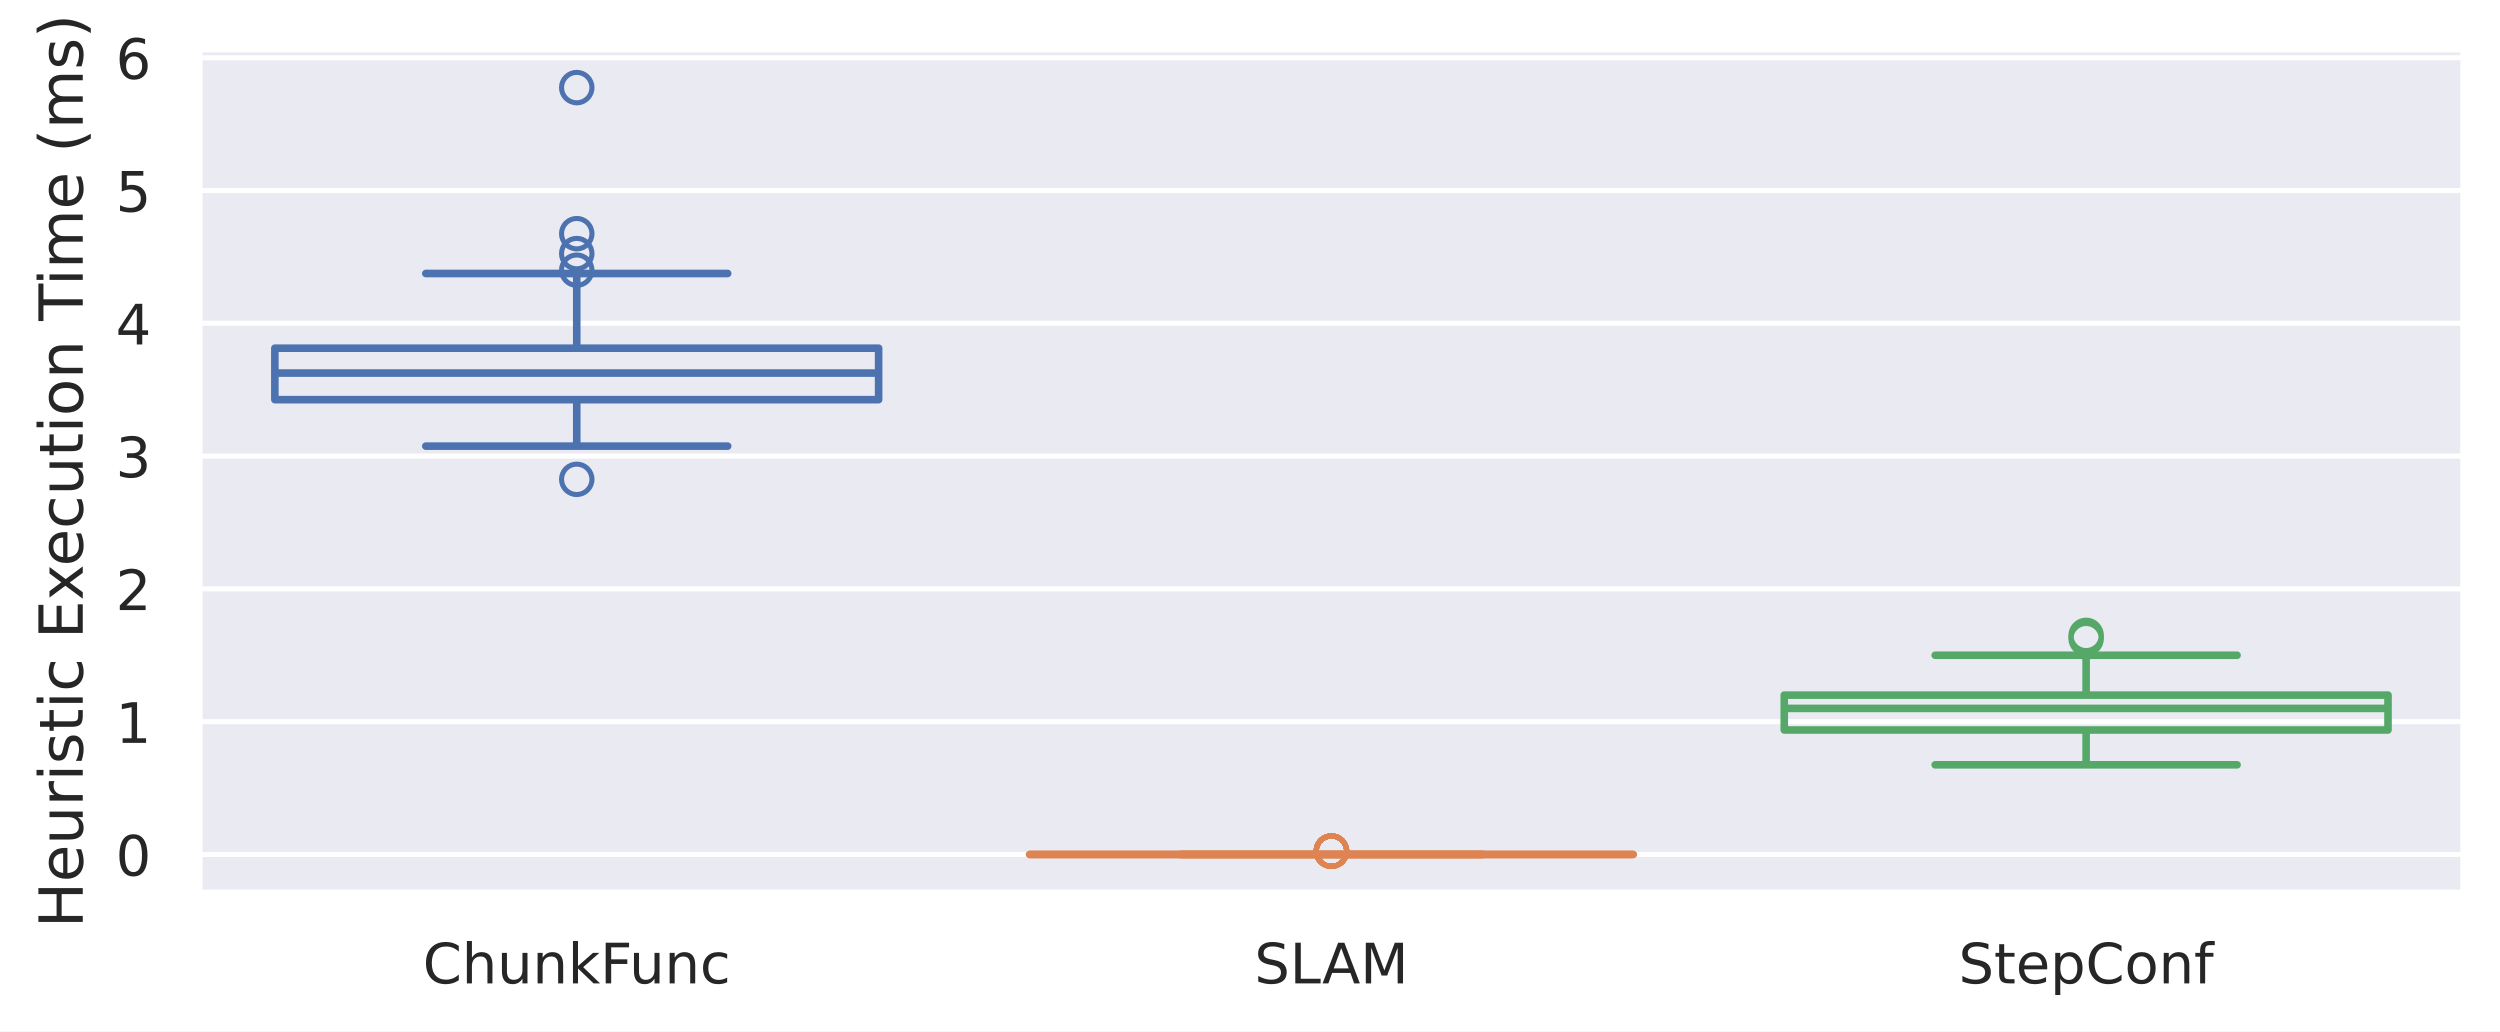
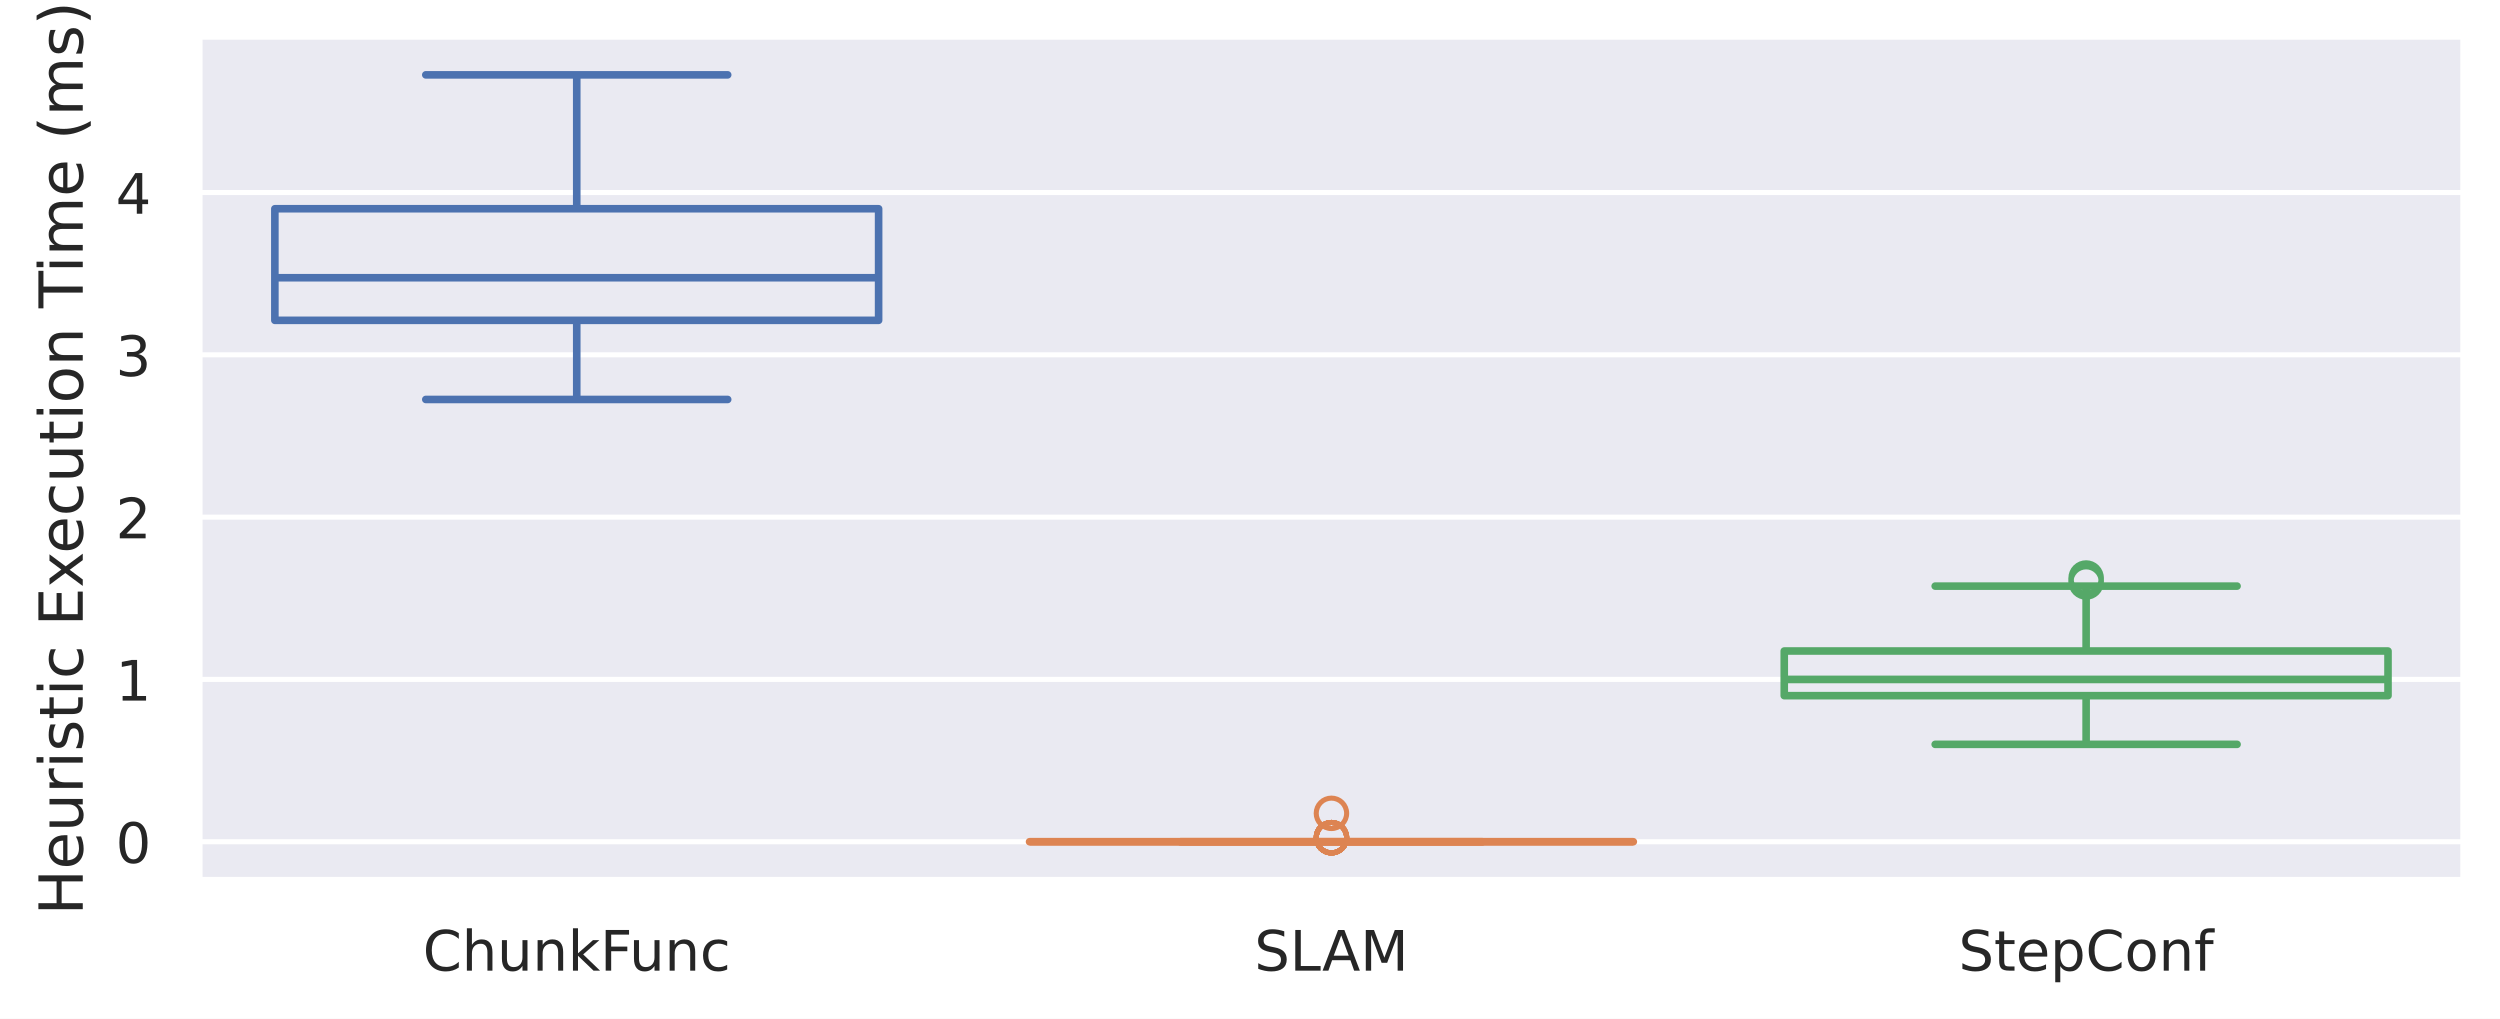
- <svg xmlns="http://www.w3.org/2000/svg" xmlns:xlink="http://www.w3.org/1999/xlink" width="492.913pt" height="203.376pt" viewBox="0 0 492.913 203.376" version="1.1">
+ <svg xmlns="http://www.w3.org/2000/svg" xmlns:xlink="http://www.w3.org/1999/xlink" width="492.913pt" height="200.866pt" viewBox="0 0 492.913 200.866" version="1.1">
  <defs>
    <style type="text/css">*{stroke-linejoin: round; stroke-linecap: butt}</style>
  </defs>
  <g id="figure_1">
    <g id="patch_1">
-       <path d="M 0 203.376  L 492.913 203.376  L 492.913 0  L 0 0  z " style="fill: #ffffff" />
+       <path d="M 0 200.866  L 492.913 200.866  L 492.913 0  L 0 0  z " style="fill: #ffffff" />
    </g>
    <g id="axes_1">
      <g id="patch_2">
-         <path d="M 39.312 176.03  L 485.712 176.03  L 485.712 9.71  L 39.312 9.71  z " style="fill: #eaeaf2" />
+         <path d="M 39.312 173.52  L 485.712 173.52  L 485.712 7.2  L 39.312 7.2  z " style="fill: #eaeaf2" />
      </g>
      <g id="matplotlib.axis_1">
        <g id="xtick_1">
          <g id="text_1">
-             <g style="fill: #262626" transform="translate(83.37398 193.8883) scale(0.11 -0.11)">
+             <g style="fill: #262626" transform="translate(83.37398 191.3783) scale(0.11 -0.11)">
              <defs>
                <path id="DejaVuSans-43" d="M 4122 4306  L 4122 3641  Q 3803 3938 3442 4084  Q 3081 4231 2675 4231  Q 1875 4231 1450 3742  Q 1025 3253 1025 2328  Q 1025 1406 1450 917  Q 1875 428 2675 428  Q 3081 428 3442 575  Q 3803 722 4122 1019  L 4122 359  Q 3791 134 3420 21  Q 3050 -91 2638 -91  Q 1578 -91 968 557  Q 359 1206 359 2328  Q 359 3453 968 4101  Q 1578 4750 2638 4750  Q 3056 4750 3426 4639  Q 3797 4528 4122 4306  z " transform="scale(0.015625)" />
                <path id="DejaVuSans-68" d="M 3513 2113  L 3513 0  L 2938 0  L 2938 2094  Q 2938 2591 2744 2837  Q 2550 3084 2163 3084  Q 1697 3084 1428 2787  Q 1159 2491 1159 1978  L 1159 0  L 581 0  L 581 4863  L 1159 4863  L 1159 2956  Q 1366 3272 1645 3428  Q 1925 3584 2291 3584  Q 2894 3584 3203 3211  Q 3513 2838 3513 2113  z " transform="scale(0.015625)" />
                <path id="DejaVuSans-75" d="M 544 1381  L 544 3500  L 1119 3500  L 1119 1403  Q 1119 906 1312 657  Q 1506 409 1894 409  Q 2359 409 2629 706  Q 2900 1003 2900 1516  L 2900 3500  L 3475 3500  L 3475 0  L 2900 0  L 2900 538  Q 2691 219 2414 64  Q 2138 -91 1772 -91  Q 1169 -91 856 284  Q 544 659 544 1381  z M 1991 3584  L 1991 3584  z " transform="scale(0.015625)" />
                <path id="DejaVuSans-6e" d="M 3513 2113  L 3513 0  L 2938 0  L 2938 2094  Q 2938 2591 2744 2837  Q 2550 3084 2163 3084  Q 1697 3084 1428 2787  Q 1159 2491 1159 1978  L 1159 0  L 581 0  L 581 3500  L 1159 3500  L 1159 2956  Q 1366 3272 1645 3428  Q 1925 3584 2291 3584  Q 2894 3584 3203 3211  Q 3513 2838 3513 2113  z " transform="scale(0.015625)" />
                <path id="DejaVuSans-6b" d="M 581 4863  L 1159 4863  L 1159 1991  L 2875 3500  L 3609 3500  L 1753 1863  L 3688 0  L 2938 0  L 1159 1709  L 1159 0  L 581 0  L 581 4863  z " transform="scale(0.015625)" />
                <path id="DejaVuSans-46" d="M 628 4666  L 3309 4666  L 3309 4134  L 1259 4134  L 1259 2759  L 3109 2759  L 3109 2228  L 1259 2228  L 1259 0  L 628 0  L 628 4666  z " transform="scale(0.015625)" />
                <path id="DejaVuSans-63" d="M 3122 3366  L 3122 2828  Q 2878 2963 2633 3030  Q 2388 3097 2138 3097  Q 1578 3097 1268 2742  Q 959 2388 959 1747  Q 959 1106 1268 751  Q 1578 397 2138 397  Q 2388 397 2633 464  Q 2878 531 3122 666  L 3122 134  Q 2881 22 2623 -34  Q 2366 -91 2075 -91  Q 1284 -91 818 406  Q 353 903 353 1747  Q 353 2603 823 3093  Q 1294 3584 2113 3584  Q 2378 3584 2631 3529  Q 2884 3475 3122 3366  z " transform="scale(0.015625)" />
              </defs>
              <use xlink:href="#DejaVuSans-43" />
              <use xlink:href="#DejaVuSans-68" x="69.824" />
              <use xlink:href="#DejaVuSans-75" x="133.203" />
              <use xlink:href="#DejaVuSans-6e" x="196.582" />
              <use xlink:href="#DejaVuSans-6b" x="259.961" />
              <use xlink:href="#DejaVuSans-46" x="317.871" />
              <use xlink:href="#DejaVuSans-75" x="369.891" />
              <use xlink:href="#DejaVuSans-6e" x="433.27" />
              <use xlink:href="#DejaVuSans-63" x="496.648" />
            </g>
          </g>
        </g>
        <g id="xtick_2">
          <g id="text_2">
-             <g style="fill: #262626" transform="translate(247.3248 193.8883) scale(0.11 -0.11)">
+             <g style="fill: #262626" transform="translate(247.3248 191.3783) scale(0.11 -0.11)">
              <defs>
                <path id="DejaVuSans-53" d="M 3425 4513  L 3425 3897  Q 3066 4069 2747 4153  Q 2428 4238 2131 4238  Q 1616 4238 1336 4038  Q 1056 3838 1056 3469  Q 1056 3159 1242 3001  Q 1428 2844 1947 2747  L 2328 2669  Q 3034 2534 3370 2195  Q 3706 1856 3706 1288  Q 3706 609 3251 259  Q 2797 -91 1919 -91  Q 1588 -91 1214 -16  Q 841 59 441 206  L 441 856  Q 825 641 1194 531  Q 1563 422 1919 422  Q 2459 422 2753 634  Q 3047 847 3047 1241  Q 3047 1584 2836 1778  Q 2625 1972 2144 2069  L 1759 2144  Q 1053 2284 737 2584  Q 422 2884 422 3419  Q 422 4038 858 4394  Q 1294 4750 2059 4750  Q 2388 4750 2728 4690  Q 3069 4631 3425 4513  z " transform="scale(0.015625)" />
                <path id="DejaVuSans-4c" d="M 628 4666  L 1259 4666  L 1259 531  L 3531 531  L 3531 0  L 628 0  L 628 4666  z " transform="scale(0.015625)" />
                <path id="DejaVuSans-41" d="M 2188 4044  L 1331 1722  L 3047 1722  L 2188 4044  z M 1831 4666  L 2547 4666  L 4325 0  L 3669 0  L 3244 1197  L 1141 1197  L 716 0  L 50 0  L 1831 4666  z " transform="scale(0.015625)" />
                <path id="DejaVuSans-4d" d="M 628 4666  L 1569 4666  L 2759 1491  L 3956 4666  L 4897 4666  L 4897 0  L 4281 0  L 4281 4097  L 3078 897  L 2444 897  L 1241 4097  L 1241 0  L 628 0  L 628 4666  z " transform="scale(0.015625)" />
              </defs>
              <use xlink:href="#DejaVuSans-53" />
              <use xlink:href="#DejaVuSans-4c" x="63.477" />
              <use xlink:href="#DejaVuSans-41" x="121.439" />
              <use xlink:href="#DejaVuSans-4d" x="189.848" />
            </g>
          </g>
        </g>
        <g id="xtick_3">
          <g id="text_3">
-             <g style="fill: #262626" transform="translate(386.1612 193.8883) scale(0.11 -0.11)">
+             <g style="fill: #262626" transform="translate(386.1612 191.3783) scale(0.11 -0.11)">
              <defs>
                <path id="DejaVuSans-74" d="M 1172 4494  L 1172 3500  L 2356 3500  L 2356 3053  L 1172 3053  L 1172 1153  Q 1172 725 1289 603  Q 1406 481 1766 481  L 2356 481  L 2356 0  L 1766 0  Q 1100 0 847 248  Q 594 497 594 1153  L 594 3053  L 172 3053  L 172 3500  L 594 3500  L 594 4494  L 1172 4494  z " transform="scale(0.015625)" />
                <path id="DejaVuSans-65" d="M 3597 1894  L 3597 1613  L 953 1613  Q 991 1019 1311 708  Q 1631 397 2203 397  Q 2534 397 2845 478  Q 3156 559 3463 722  L 3463 178  Q 3153 47 2828 -22  Q 2503 -91 2169 -91  Q 1331 -91 842 396  Q 353 884 353 1716  Q 353 2575 817 3079  Q 1281 3584 2069 3584  Q 2775 3584 3186 3129  Q 3597 2675 3597 1894  z M 3022 2063  Q 3016 2534 2758 2815  Q 2500 3097 2075 3097  Q 1594 3097 1305 2825  Q 1016 2553 972 2059  L 3022 2063  z " transform="scale(0.015625)" />
                <path id="DejaVuSans-70" d="M 1159 525  L 1159 -1331  L 581 -1331  L 581 3500  L 1159 3500  L 1159 2969  Q 1341 3281 1617 3432  Q 1894 3584 2278 3584  Q 2916 3584 3314 3078  Q 3713 2572 3713 1747  Q 3713 922 3314 415  Q 2916 -91 2278 -91  Q 1894 -91 1617 61  Q 1341 213 1159 525  z M 3116 1747  Q 3116 2381 2855 2742  Q 2594 3103 2138 3103  Q 1681 3103 1420 2742  Q 1159 2381 1159 1747  Q 1159 1113 1420 752  Q 1681 391 2138 391  Q 2594 391 2855 752  Q 3116 1113 3116 1747  z " transform="scale(0.015625)" />
                <path id="DejaVuSans-6f" d="M 1959 3097  Q 1497 3097 1228 2736  Q 959 2375 959 1747  Q 959 1119 1226 758  Q 1494 397 1959 397  Q 2419 397 2687 759  Q 2956 1122 2956 1747  Q 2956 2369 2687 2733  Q 2419 3097 1959 3097  z M 1959 3584  Q 2709 3584 3137 3096  Q 3566 2609 3566 1747  Q 3566 888 3137 398  Q 2709 -91 1959 -91  Q 1206 -91 779 398  Q 353 888 353 1747  Q 353 2609 779 3096  Q 1206 3584 1959 3584  z " transform="scale(0.015625)" />
                <path id="DejaVuSans-66" d="M 2375 4863  L 2375 4384  L 1825 4384  Q 1516 4384 1395 4259  Q 1275 4134 1275 3809  L 1275 3500  L 2222 3500  L 2222 3053  L 1275 3053  L 1275 0  L 697 0  L 697 3053  L 147 3053  L 147 3500  L 697 3500  L 697 3744  Q 697 4328 969 4595  Q 1241 4863 1831 4863  L 2375 4863  z " transform="scale(0.015625)" />
              </defs>
              <use xlink:href="#DejaVuSans-53" />
              <use xlink:href="#DejaVuSans-74" x="63.477" />
              <use xlink:href="#DejaVuSans-65" x="102.686" />
              <use xlink:href="#DejaVuSans-70" x="164.209" />
              <use xlink:href="#DejaVuSans-43" x="227.686" />
              <use xlink:href="#DejaVuSans-6f" x="297.51" />
              <use xlink:href="#DejaVuSans-6e" x="358.691" />
              <use xlink:href="#DejaVuSans-66" x="422.07" />
            </g>
          </g>
        </g>
      </g>
      <g id="matplotlib.axis_2">
        <g id="ytick_1">
          <g id="line2d_1">
-             <path d="M 39.312 168.47  L 485.712 168.47  " clip-path="url(#p7a32dab3fe)" style="fill: none; stroke: #ffffff; stroke-linecap: round" />
+             <path d="M 39.312 165.96  L 485.712 165.96  " clip-path="url(#pe35dc4452c)" style="fill: none; stroke: #ffffff; stroke-linecap: round" />
          </g>
          <g id="text_4">
-             <g style="fill: #262626" transform="translate(22.81375 172.6492) scale(0.11 -0.11)">
+             <g style="fill: #262626" transform="translate(22.81375 170.1391) scale(0.11 -0.11)">
              <defs>
                <path id="DejaVuSans-30" d="M 2034 4250  Q 1547 4250 1301 3770  Q 1056 3291 1056 2328  Q 1056 1369 1301 889  Q 1547 409 2034 409  Q 2525 409 2770 889  Q 3016 1369 3016 2328  Q 3016 3291 2770 3770  Q 2525 4250 2034 4250  z M 2034 4750  Q 2819 4750 3233 4129  Q 3647 3509 3647 2328  Q 3647 1150 3233 529  Q 2819 -91 2034 -91  Q 1250 -91 836 529  Q 422 1150 422 2328  Q 422 3509 836 4129  Q 1250 4750 2034 4750  z " transform="scale(0.015625)" />
              </defs>
              <use xlink:href="#DejaVuSans-30" />
            </g>
          </g>
        </g>
        <g id="ytick_2">
          <g id="line2d_2">
-             <path d="M 39.312 142.288  L 485.712 142.288  " clip-path="url(#p7a32dab3fe)" style="fill: none; stroke: #ffffff; stroke-linecap: round" />
+             <path d="M 39.312 133.96  L 485.712 133.96  " clip-path="url(#pe35dc4452c)" style="fill: none; stroke: #ffffff; stroke-linecap: round" />
          </g>
          <g id="text_5">
-             <g style="fill: #262626" transform="translate(22.81375 146.4674) scale(0.11 -0.11)">
+             <g style="fill: #262626" transform="translate(22.81375 138.1391) scale(0.11 -0.11)">
              <defs>
                <path id="DejaVuSans-31" d="M 794 531  L 1825 531  L 1825 4091  L 703 3866  L 703 4441  L 1819 4666  L 2450 4666  L 2450 531  L 3481 531  L 3481 0  L 794 0  L 794 531  z " transform="scale(0.015625)" />
              </defs>
              <use xlink:href="#DejaVuSans-31" />
            </g>
          </g>
        </g>
        <g id="ytick_3">
          <g id="line2d_3">
-             <path d="M 39.312 116.106  L 485.712 116.106  " clip-path="url(#p7a32dab3fe)" style="fill: none; stroke: #ffffff; stroke-linecap: round" />
+             <path d="M 39.312 101.96  L 485.712 101.96  " clip-path="url(#pe35dc4452c)" style="fill: none; stroke: #ffffff; stroke-linecap: round" />
          </g>
          <g id="text_6">
-             <g style="fill: #262626" transform="translate(22.81375 120.2856) scale(0.11 -0.11)">
+             <g style="fill: #262626" transform="translate(22.81375 106.1391) scale(0.11 -0.11)">
              <defs>
                <path id="DejaVuSans-32" d="M 1228 531  L 3431 531  L 3431 0  L 469 0  L 469 531  Q 828 903 1448 1529  Q 2069 2156 2228 2338  Q 2531 2678 2651 2914  Q 2772 3150 2772 3378  Q 2772 3750 2511 3984  Q 2250 4219 1831 4219  Q 1534 4219 1204 4116  Q 875 4013 500 3803  L 500 4441  Q 881 4594 1212 4672  Q 1544 4750 1819 4750  Q 2544 4750 2975 4387  Q 3406 4025 3406 3419  Q 3406 3131 3298 2873  Q 3191 2616 2906 2266  Q 2828 2175 2409 1742  Q 1991 1309 1228 531  z " transform="scale(0.015625)" />
              </defs>
              <use xlink:href="#DejaVuSans-32" />
            </g>
          </g>
        </g>
        <g id="ytick_4">
          <g id="line2d_4">
-             <path d="M 39.312 89.925  L 485.712 89.925  " clip-path="url(#p7a32dab3fe)" style="fill: none; stroke: #ffffff; stroke-linecap: round" />
+             <path d="M 39.312 69.96  L 485.712 69.96  " clip-path="url(#pe35dc4452c)" style="fill: none; stroke: #ffffff; stroke-linecap: round" />
          </g>
          <g id="text_7">
-             <g style="fill: #262626" transform="translate(22.81375 94.10374) scale(0.11 -0.11)">
+             <g style="fill: #262626" transform="translate(22.81375 74.13914) scale(0.11 -0.11)">
              <defs>
                <path id="DejaVuSans-33" d="M 2597 2516  Q 3050 2419 3304 2112  Q 3559 1806 3559 1356  Q 3559 666 3084 287  Q 2609 -91 1734 -91  Q 1441 -91 1130 -33  Q 819 25 488 141  L 488 750  Q 750 597 1062 519  Q 1375 441 1716 441  Q 2309 441 2620 675  Q 2931 909 2931 1356  Q 2931 1769 2642 2001  Q 2353 2234 1838 2234  L 1294 2234  L 1294 2753  L 1863 2753  Q 2328 2753 2575 2939  Q 2822 3125 2822 3475  Q 2822 3834 2567 4026  Q 2313 4219 1838 4219  Q 1578 4219 1281 4162  Q 984 4106 628 3988  L 628 4550  Q 988 4650 1302 4700  Q 1616 4750 1894 4750  Q 2613 4750 3031 4423  Q 3450 4097 3450 3541  Q 3450 3153 3228 2886  Q 3006 2619 2597 2516  z " transform="scale(0.015625)" />
              </defs>
              <use xlink:href="#DejaVuSans-33" />
            </g>
          </g>
        </g>
        <g id="ytick_5">
          <g id="line2d_5">
-             <path d="M 39.312 63.743  L 485.712 63.743  " clip-path="url(#p7a32dab3fe)" style="fill: none; stroke: #ffffff; stroke-linecap: round" />
+             <path d="M 39.312 37.96  L 485.712 37.96  " clip-path="url(#pe35dc4452c)" style="fill: none; stroke: #ffffff; stroke-linecap: round" />
          </g>
          <g id="text_8">
-             <g style="fill: #262626" transform="translate(22.81375 67.92192) scale(0.11 -0.11)">
+             <g style="fill: #262626" transform="translate(22.81375 42.13914) scale(0.11 -0.11)">
              <defs>
                <path id="DejaVuSans-34" d="M 2419 4116  L 825 1625  L 2419 1625  L 2419 4116  z M 2253 4666  L 3047 4666  L 3047 1625  L 3713 1625  L 3713 1100  L 3047 1100  L 3047 0  L 2419 0  L 2419 1100  L 313 1100  L 313 1709  L 2253 4666  z " transform="scale(0.015625)" />
              </defs>
              <use xlink:href="#DejaVuSans-34" />
            </g>
          </g>
        </g>
-         <g id="ytick_6">
-           <g id="line2d_6">
-             <path d="M 39.312 37.561  L 485.712 37.561  " clip-path="url(#p7a32dab3fe)" style="fill: none; stroke: #ffffff; stroke-linecap: round" />
-           </g>
-           <g id="text_9">
-             <g style="fill: #262626" transform="translate(22.81375 41.7401) scale(0.11 -0.11)">
-               <defs>
-                 <path id="DejaVuSans-35" d="M 691 4666  L 3169 4666  L 3169 4134  L 1269 4134  L 1269 2991  Q 1406 3038 1543 3061  Q 1681 3084 1819 3084  Q 2600 3084 3056 2656  Q 3513 2228 3513 1497  Q 3513 744 3044 326  Q 2575 -91 1722 -91  Q 1428 -91 1123 -41  Q 819 9 494 109  L 494 744  Q 775 591 1075 516  Q 1375 441 1709 441  Q 2250 441 2565 725  Q 2881 1009 2881 1497  Q 2881 1984 2565 2268  Q 2250 2553 1709 2553  Q 1456 2553 1204 2497  Q 953 2441 691 2322  L 691 4666  z " transform="scale(0.015625)" />
-               </defs>
-               <use xlink:href="#DejaVuSans-35" />
-             </g>
-           </g>
-         </g>
-         <g id="ytick_7">
-           <g id="line2d_7">
-             <path d="M 39.312 11.379  L 485.712 11.379  " clip-path="url(#p7a32dab3fe)" style="fill: none; stroke: #ffffff; stroke-linecap: round" />
-           </g>
-           <g id="text_10">
-             <g style="fill: #262626" transform="translate(22.81375 15.55828) scale(0.11 -0.11)">
-               <defs>
-                 <path id="DejaVuSans-36" d="M 2113 2584  Q 1688 2584 1439 2293  Q 1191 2003 1191 1497  Q 1191 994 1439 701  Q 1688 409 2113 409  Q 2538 409 2786 701  Q 3034 994 3034 1497  Q 3034 2003 2786 2293  Q 2538 2584 2113 2584  z M 3366 4563  L 3366 3988  Q 3128 4100 2886 4159  Q 2644 4219 2406 4219  Q 1781 4219 1451 3797  Q 1122 3375 1075 2522  Q 1259 2794 1537 2939  Q 1816 3084 2150 3084  Q 2853 3084 3261 2657  Q 3669 2231 3669 1497  Q 3669 778 3244 343  Q 2819 -91 2113 -91  Q 1303 -91 875 529  Q 447 1150 447 2328  Q 447 3434 972 4092  Q 1497 4750 2381 4750  Q 2619 4750 2861 4703  Q 3103 4656 3366 4563  z " transform="scale(0.015625)" />
-               </defs>
-               <use xlink:href="#DejaVuSans-36" />
-             </g>
-           </g>
-         </g>
-         <g id="text_11">
-           <g style="fill: #262626" transform="translate(16.31812 182.9479) rotate(-90) scale(0.12 -0.12)">
+         <g id="text_9">
+           <g style="fill: #262626" transform="translate(16.31812 180.4378) rotate(-90) scale(0.12 -0.12)">
            <defs>
              <path id="DejaVuSans-48" d="M 628 4666  L 1259 4666  L 1259 2753  L 3553 2753  L 3553 4666  L 4184 4666  L 4184 0  L 3553 0  L 3553 2222  L 1259 2222  L 1259 0  L 628 0  L 628 4666  z " transform="scale(0.015625)" />
              <path id="DejaVuSans-72" d="M 2631 2963  Q 2534 3019 2420 3045  Q 2306 3072 2169 3072  Q 1681 3072 1420 2755  Q 1159 2438 1159 1844  L 1159 0  L 581 0  L 581 3500  L 1159 3500  L 1159 2956  Q 1341 3275 1631 3429  Q 1922 3584 2338 3584  Q 2397 3584 2469 3576  Q 2541 3569 2628 3553  L 2631 2963  z " transform="scale(0.015625)" />
              <path id="DejaVuSans-69" d="M 603 3500  L 1178 3500  L 1178 0  L 603 0  L 603 3500  z M 603 4863  L 1178 4863  L 1178 4134  L 603 4134  L 603 4863  z " transform="scale(0.015625)" />
              <path id="DejaVuSans-73" d="M 2834 3397  L 2834 2853  Q 2591 2978 2328 3040  Q 2066 3103 1784 3103  Q 1356 3103 1142 2972  Q 928 2841 928 2578  Q 928 2378 1081 2264  Q 1234 2150 1697 2047  L 1894 2003  Q 2506 1872 2764 1633  Q 3022 1394 3022 966  Q 3022 478 2636 193  Q 2250 -91 1575 -91  Q 1294 -91 989 -36  Q 684 19 347 128  L 347 722  Q 666 556 975 473  Q 1284 391 1588 391  Q 1994 391 2212 530  Q 2431 669 2431 922  Q 2431 1156 2273 1281  Q 2116 1406 1581 1522  L 1381 1569  Q 847 1681 609 1914  Q 372 2147 372 2553  Q 372 3047 722 3315  Q 1072 3584 1716 3584  Q 2034 3584 2315 3537  Q 2597 3491 2834 3397  z " transform="scale(0.015625)" />
              <path id="DejaVuSans-20" transform="scale(0.015625)" />
              <path id="DejaVuSans-45" d="M 628 4666  L 3578 4666  L 3578 4134  L 1259 4134  L 1259 2753  L 3481 2753  L 3481 2222  L 1259 2222  L 1259 531  L 3634 531  L 3634 0  L 628 0  L 628 4666  z " transform="scale(0.015625)" />
              <path id="DejaVuSans-78" d="M 3513 3500  L 2247 1797  L 3578 0  L 2900 0  L 1881 1375  L 863 0  L 184 0  L 1544 1831  L 300 3500  L 978 3500  L 1906 2253  L 2834 3500  L 3513 3500  z " transform="scale(0.015625)" />
              <path id="DejaVuSans-54" d="M -19 4666  L 3928 4666  L 3928 4134  L 2272 4134  L 2272 0  L 1638 0  L 1638 4134  L -19 4134  L -19 4666  z " transform="scale(0.015625)" />
              <path id="DejaVuSans-6d" d="M 3328 2828  Q 3544 3216 3844 3400  Q 4144 3584 4550 3584  Q 5097 3584 5394 3201  Q 5691 2819 5691 2113  L 5691 0  L 5113 0  L 5113 2094  Q 5113 2597 4934 2840  Q 4756 3084 4391 3084  Q 3944 3084 3684 2787  Q 3425 2491 3425 1978  L 3425 0  L 2847 0  L 2847 2094  Q 2847 2600 2669 2842  Q 2491 3084 2119 3084  Q 1678 3084 1418 2786  Q 1159 2488 1159 1978  L 1159 0  L 581 0  L 581 3500  L 1159 3500  L 1159 2956  Q 1356 3278 1631 3431  Q 1906 3584 2284 3584  Q 2666 3584 2933 3390  Q 3200 3197 3328 2828  z " transform="scale(0.015625)" />
              <path id="DejaVuSans-28" d="M 1984 4856  Q 1566 4138 1362 3434  Q 1159 2731 1159 2009  Q 1159 1288 1364 580  Q 1569 -128 1984 -844  L 1484 -844  Q 1016 -109 783 600  Q 550 1309 550 2009  Q 550 2706 781 3412  Q 1013 4119 1484 4856  L 1984 4856  z " transform="scale(0.015625)" />
              <path id="DejaVuSans-29" d="M 513 4856  L 1013 4856  Q 1481 4119 1714 3412  Q 1947 2706 1947 2009  Q 1947 1309 1714 600  Q 1481 -109 1013 -844  L 513 -844  Q 928 -128 1133 580  Q 1338 1288 1338 2009  Q 1338 2731 1133 3434  Q 928 4138 513 4856  z " transform="scale(0.015625)" />
            </defs>
            <use xlink:href="#DejaVuSans-48" />
            <use xlink:href="#DejaVuSans-65" x="75.195" />
            <use xlink:href="#DejaVuSans-75" x="136.719" />
            <use xlink:href="#DejaVuSans-72" x="200.098" />
            <use xlink:href="#DejaVuSans-69" x="241.211" />
            <use xlink:href="#DejaVuSans-73" x="268.994" />
            <use xlink:href="#DejaVuSans-74" x="321.094" />
            <use xlink:href="#DejaVuSans-69" x="360.303" />
            <use xlink:href="#DejaVuSans-63" x="388.086" />
            <use xlink:href="#DejaVuSans-20" x="443.066" />
            <use xlink:href="#DejaVuSans-45" x="474.854" />
            <use xlink:href="#DejaVuSans-78" x="538.037" />
            <use xlink:href="#DejaVuSans-65" x="594.092" />
            <use xlink:href="#DejaVuSans-63" x="655.615" />
            <use xlink:href="#DejaVuSans-75" x="710.596" />
            <use xlink:href="#DejaVuSans-74" x="773.975" />
            <use xlink:href="#DejaVuSans-69" x="813.184" />
            <use xlink:href="#DejaVuSans-6f" x="840.967" />
            <use xlink:href="#DejaVuSans-6e" x="902.148" />
            <use xlink:href="#DejaVuSans-20" x="965.527" />
            <use xlink:href="#DejaVuSans-54" x="997.314" />
            <use xlink:href="#DejaVuSans-69" x="1055.273" />
            <use xlink:href="#DejaVuSans-6d" x="1083.057" />
            <use xlink:href="#DejaVuSans-65" x="1180.469" />
            <use xlink:href="#DejaVuSans-20" x="1241.992" />
            <use xlink:href="#DejaVuSans-28" x="1273.779" />
            <use xlink:href="#DejaVuSans-6d" x="1312.793" />
            <use xlink:href="#DejaVuSans-73" x="1410.205" />
            <use xlink:href="#DejaVuSans-29" x="1462.305" />
          </g>
        </g>
      </g>
+       <g id="line2d_6">
+         <path d="M 54.193 63.16  L 173.232 63.16  L 173.232 41.16  L 54.193 41.16  L 54.193 63.16  " clip-path="url(#pe35dc4452c)" style="fill: none; stroke: #4c72b0; stroke-width: 1.5; stroke-linecap: round" />
+       </g>
+       <g id="line2d_7">
+         <path d="M 113.713 63.16  L 113.713 78.76  " clip-path="url(#pe35dc4452c)" style="fill: none; stroke: #4c72b0; stroke-width: 1.5" />
+       </g>
      <g id="line2d_8">
-         <path d="M 54.193 78.797  L 173.232 78.797  L 173.232 68.652  L 54.193 68.652  L 54.193 78.797  " clip-path="url(#p7a32dab3fe)" style="fill: none; stroke: #4c72b0; stroke-width: 1.5; stroke-linecap: round" />
+         <path d="M 113.713 41.16  L 113.713 14.76  " clip-path="url(#pe35dc4452c)" style="fill: none; stroke: #4c72b0; stroke-width: 1.5" />
      </g>
      <g id="line2d_9">
-         <path d="M 113.713 78.797  L 113.713 87.961  " clip-path="url(#p7a32dab3fe)" style="fill: none; stroke: #4c72b0; stroke-width: 1.5" />
+         <path d="M 83.953 78.76  L 143.472 78.76  " clip-path="url(#pe35dc4452c)" style="fill: none; stroke: #4c72b0; stroke-width: 1.5; stroke-linecap: round" />
      </g>
      <g id="line2d_10">
-         <path d="M 113.713 68.652  L 113.713 53.925  " clip-path="url(#p7a32dab3fe)" style="fill: none; stroke: #4c72b0; stroke-width: 1.5" />
-       </g>
-       <g id="line2d_11">
-         <path d="M 83.953 87.961  L 143.472 87.961  " clip-path="url(#p7a32dab3fe)" style="fill: none; stroke: #4c72b0; stroke-width: 1.5; stroke-linecap: round" />
-       </g>
+         <path d="M 83.953 14.76  L 143.472 14.76  " clip-path="url(#pe35dc4452c)" style="fill: none; stroke: #4c72b0; stroke-width: 1.5; stroke-linecap: round" />
+       </g>
+       <g id="line2d_11" />
      <g id="line2d_12">
-         <path d="M 83.953 53.925  L 143.472 53.925  " clip-path="url(#p7a32dab3fe)" style="fill: none; stroke: #4c72b0; stroke-width: 1.5; stroke-linecap: round" />
+         <path d="M 202.993 165.96  L 322.033 165.96  L 322.033 165.96  L 202.993 165.96  L 202.993 165.96  " clip-path="url(#pe35dc4452c)" style="fill: none; stroke: #dd8452; stroke-width: 1.5; stroke-linecap: round" />
      </g>
      <g id="line2d_13">
+         <path d="M 262.512 165.96  L 262.512 165.96  " clip-path="url(#pe35dc4452c)" style="fill: none; stroke: #dd8452; stroke-width: 1.5" />
+       </g>
+       <g id="line2d_14">
+         <path d="M 262.512 165.96  L 262.512 165.96  " clip-path="url(#pe35dc4452c)" style="fill: none; stroke: #dd8452; stroke-width: 1.5" />
+       </g>
+       <g id="line2d_15">
+         <path d="M 232.752 165.96  L 292.272 165.96  " clip-path="url(#pe35dc4452c)" style="fill: none; stroke: #dd8452; stroke-width: 1.5; stroke-linecap: round" />
+       </g>
+       <g id="line2d_16">
+         <path d="M 232.752 165.96  L 292.272 165.96  " clip-path="url(#pe35dc4452c)" style="fill: none; stroke: #dd8452; stroke-width: 1.5; stroke-linecap: round" />
+       </g>
+       <g id="line2d_17">
        <defs>
-           <path id="m551a5237ab" d="M 0 3  C 0.796 3 1.559 2.684 2.121 2.121  C 2.684 1.559 3 0.796 3 0  C 3 -0.796 2.684 -1.559 2.121 -2.121  C 1.559 -2.684 0.796 -3 0 -3  C -0.796 -3 -1.559 -2.684 -2.121 -2.121  C -2.684 -1.559 -3 -0.796 -3 0  C -3 0.796 -2.684 1.559 -2.121 2.121  C -1.559 2.684 -0.796 3 0 3  z " style="stroke: #4c72b0" />
+           <path id="m9b24b11ba8" d="M 0 3  C 0.796 3 1.559 2.684 2.121 2.121  C 2.684 1.559 3 0.796 3 0  C 3 -0.796 2.684 -1.559 2.121 -2.121  C 1.559 -2.684 0.796 -3 0 -3  C -0.796 -3 -1.559 -2.684 -2.121 -2.121  C -2.684 -1.559 -3 -0.796 -3 0  C -3 0.796 -2.684 1.559 -2.121 2.121  C -1.559 2.684 -0.796 3 0 3  z " style="stroke: #dd8452" />
        </defs>
-         <g clip-path="url(#p7a32dab3fe)">
-           <use xlink:href="#m551a5237ab" x="113.713" y="94.506" style="fill-opacity: 0; stroke: #4c72b0" />
-           <use xlink:href="#m551a5237ab" x="113.713" y="17.27" style="fill-opacity: 0; stroke: #4c72b0" />
-           <use xlink:href="#m551a5237ab" x="113.713" y="53.27" style="fill-opacity: 0; stroke: #4c72b0" />
-           <use xlink:href="#m551a5237ab" x="113.713" y="49.997" style="fill-opacity: 0; stroke: #4c72b0" />
-           <use xlink:href="#m551a5237ab" x="113.713" y="46.07" style="fill-opacity: 0; stroke: #4c72b0" />
-         </g>
-       </g>
-       <g id="line2d_14">
-         <path d="M 202.993 168.47  L 322.033 168.47  L 322.033 168.47  L 202.993 168.47  L 202.993 168.47  " clip-path="url(#p7a32dab3fe)" style="fill: none; stroke: #dd8452; stroke-width: 1.5; stroke-linecap: round" />
-       </g>
-       <g id="line2d_15">
-         <path d="M 262.512 168.47  L 262.512 168.47  " clip-path="url(#p7a32dab3fe)" style="fill: none; stroke: #dd8452; stroke-width: 1.5" />
-       </g>
-       <g id="line2d_16">
-         <path d="M 262.512 168.47  L 262.512 168.47  " clip-path="url(#p7a32dab3fe)" style="fill: none; stroke: #dd8452; stroke-width: 1.5" />
-       </g>
-       <g id="line2d_17">
-         <path d="M 232.752 168.47  L 292.272 168.47  " clip-path="url(#p7a32dab3fe)" style="fill: none; stroke: #dd8452; stroke-width: 1.5; stroke-linecap: round" />
+         <g clip-path="url(#pe35dc4452c)">
+           <use xlink:href="#m9b24b11ba8" x="262.512" y="165.16" style="fill-opacity: 0; stroke: #dd8452" />
+           <use xlink:href="#m9b24b11ba8" x="262.512" y="165.16" style="fill-opacity: 0; stroke: #dd8452" />
+           <use xlink:href="#m9b24b11ba8" x="262.512" y="165.16" style="fill-opacity: 0; stroke: #dd8452" />
+           <use xlink:href="#m9b24b11ba8" x="262.512" y="165.16" style="fill-opacity: 0; stroke: #dd8452" />
+           <use xlink:href="#m9b24b11ba8" x="262.512" y="165.16" style="fill-opacity: 0; stroke: #dd8452" />
+           <use xlink:href="#m9b24b11ba8" x="262.512" y="165.16" style="fill-opacity: 0; stroke: #dd8452" />
+           <use xlink:href="#m9b24b11ba8" x="262.512" y="165.16" style="fill-opacity: 0; stroke: #dd8452" />
+           <use xlink:href="#m9b24b11ba8" x="262.512" y="165.16" style="fill-opacity: 0; stroke: #dd8452" />
+           <use xlink:href="#m9b24b11ba8" x="262.512" y="165.16" style="fill-opacity: 0; stroke: #dd8452" />
+           <use xlink:href="#m9b24b11ba8" x="262.512" y="160.36" style="fill-opacity: 0; stroke: #dd8452" />
+         </g>
      </g>
      <g id="line2d_18">
-         <path d="M 232.752 168.47  L 292.272 168.47  " clip-path="url(#p7a32dab3fe)" style="fill: none; stroke: #dd8452; stroke-width: 1.5; stroke-linecap: round" />
+         <path d="M 351.793 137.16  L 470.832 137.16  L 470.832 128.36  L 351.793 128.36  L 351.793 137.16  " clip-path="url(#pe35dc4452c)" style="fill: none; stroke: #55a868; stroke-width: 1.5; stroke-linecap: round" />
      </g>
      <g id="line2d_19">
+         <path d="M 411.312 137.16  L 411.312 146.76  " clip-path="url(#pe35dc4452c)" style="fill: none; stroke: #55a868; stroke-width: 1.5" />
+       </g>
+       <g id="line2d_20">
+         <path d="M 411.312 128.36  L 411.312 115.56  " clip-path="url(#pe35dc4452c)" style="fill: none; stroke: #55a868; stroke-width: 1.5" />
+       </g>
+       <g id="line2d_21">
+         <path d="M 381.553 146.76  L 441.072 146.76  " clip-path="url(#pe35dc4452c)" style="fill: none; stroke: #55a868; stroke-width: 1.5; stroke-linecap: round" />
+       </g>
+       <g id="line2d_22">
+         <path d="M 381.553 115.56  L 441.072 115.56  " clip-path="url(#pe35dc4452c)" style="fill: none; stroke: #55a868; stroke-width: 1.5; stroke-linecap: round" />
+       </g>
+       <g id="line2d_23">
        <defs>
-           <path id="mde3e3d026f" d="M 0 3  C 0.796 3 1.559 2.684 2.121 2.121  C 2.684 1.559 3 0.796 3 0  C 3 -0.796 2.684 -1.559 2.121 -2.121  C 1.559 -2.684 0.796 -3 0 -3  C -0.796 -3 -1.559 -2.684 -2.121 -2.121  C -2.684 -1.559 -3 -0.796 -3 0  C -3 0.796 -2.684 1.559 -2.121 2.121  C -1.559 2.684 -0.796 3 0 3  z " style="stroke: #dd8452" />
+           <path id="m46ce532c94" d="M 0 3  C 0.796 3 1.559 2.684 2.121 2.121  C 2.684 1.559 3 0.796 3 0  C 3 -0.796 2.684 -1.559 2.121 -2.121  C 1.559 -2.684 0.796 -3 0 -3  C -0.796 -3 -1.559 -2.684 -2.121 -2.121  C -2.684 -1.559 -3 -0.796 -3 0  C -3 0.796 -2.684 1.559 -2.121 2.121  C -1.559 2.684 -0.796 3 0 3  z " style="stroke: #55a868" />
        </defs>
-         <g clip-path="url(#p7a32dab3fe)">
-           <use xlink:href="#mde3e3d026f" x="262.512" y="167.816" style="fill-opacity: 0; stroke: #dd8452" />
-           <use xlink:href="#mde3e3d026f" x="262.512" y="167.816" style="fill-opacity: 0; stroke: #dd8452" />
-           <use xlink:href="#mde3e3d026f" x="262.512" y="167.816" style="fill-opacity: 0; stroke: #dd8452" />
-           <use xlink:href="#mde3e3d026f" x="262.512" y="167.816" style="fill-opacity: 0; stroke: #dd8452" />
-           <use xlink:href="#mde3e3d026f" x="262.512" y="167.816" style="fill-opacity: 0; stroke: #dd8452" />
-           <use xlink:href="#mde3e3d026f" x="262.512" y="167.816" style="fill-opacity: 0; stroke: #dd8452" />
-           <use xlink:href="#mde3e3d026f" x="262.512" y="167.816" style="fill-opacity: 0; stroke: #dd8452" />
-           <use xlink:href="#mde3e3d026f" x="262.512" y="167.816" style="fill-opacity: 0; stroke: #dd8452" />
-           <use xlink:href="#mde3e3d026f" x="262.512" y="167.816" style="fill-opacity: 0; stroke: #dd8452" />
-           <use xlink:href="#mde3e3d026f" x="262.512" y="167.816" style="fill-opacity: 0; stroke: #dd8452" />
-           <use xlink:href="#mde3e3d026f" x="262.512" y="167.816" style="fill-opacity: 0; stroke: #dd8452" />
-           <use xlink:href="#mde3e3d026f" x="262.512" y="167.816" style="fill-opacity: 0; stroke: #dd8452" />
-           <use xlink:href="#mde3e3d026f" x="262.512" y="167.816" style="fill-opacity: 0; stroke: #dd8452" />
-           <use xlink:href="#mde3e3d026f" x="262.512" y="167.816" style="fill-opacity: 0; stroke: #dd8452" />
-           <use xlink:href="#mde3e3d026f" x="262.512" y="167.816" style="fill-opacity: 0; stroke: #dd8452" />
-           <use xlink:href="#mde3e3d026f" x="262.512" y="167.816" style="fill-opacity: 0; stroke: #dd8452" />
-         </g>
-       </g>
-       <g id="line2d_20">
-         <path d="M 351.793 143.925  L 470.832 143.925  L 470.832 137.052  L 351.793 137.052  L 351.793 143.925  " clip-path="url(#p7a32dab3fe)" style="fill: none; stroke: #55a868; stroke-width: 1.5; stroke-linecap: round" />
-       </g>
-       <g id="line2d_21">
-         <path d="M 411.312 143.925  L 411.312 150.797  " clip-path="url(#p7a32dab3fe)" style="fill: none; stroke: #55a868; stroke-width: 1.5" />
-       </g>
-       <g id="line2d_22">
-         <path d="M 411.312 137.052  L 411.312 129.197  " clip-path="url(#p7a32dab3fe)" style="fill: none; stroke: #55a868; stroke-width: 1.5" />
-       </g>
-       <g id="line2d_23">
-         <path d="M 381.553 150.797  L 441.072 150.797  " clip-path="url(#p7a32dab3fe)" style="fill: none; stroke: #55a868; stroke-width: 1.5; stroke-linecap: round" />
+         <g clip-path="url(#pe35dc4452c)">
+           <use xlink:href="#m46ce532c94" x="411.312" y="114.76" style="fill-opacity: 0; stroke: #55a868" />
+           <use xlink:href="#m46ce532c94" x="411.312" y="113.96" style="fill-opacity: 0; stroke: #55a868" />
+         </g>
      </g>
      <g id="line2d_24">
-         <path d="M 381.553 129.197  L 441.072 129.197  " clip-path="url(#p7a32dab3fe)" style="fill: none; stroke: #55a868; stroke-width: 1.5; stroke-linecap: round" />
+         <path d="M 54.193 54.76  L 173.232 54.76  " clip-path="url(#pe35dc4452c)" style="fill: none; stroke: #4c72b0; stroke-width: 1.5" />
      </g>
      <g id="line2d_25">
-         <defs>
-           <path id="mc04f0c68f0" d="M 0 3  C 0.796 3 1.559 2.684 2.121 2.121  C 2.684 1.559 3 0.796 3 0  C 3 -0.796 2.684 -1.559 2.121 -2.121  C 1.559 -2.684 0.796 -3 0 -3  C -0.796 -3 -1.559 -2.684 -2.121 -2.121  C -2.684 -1.559 -3 -0.796 -3 0  C -3 0.796 -2.684 1.559 -2.121 2.121  C -1.559 2.684 -0.796 3 0 3  z " style="stroke: #55a868" />
-         </defs>
-         <g clip-path="url(#p7a32dab3fe)">
-           <use xlink:href="#mc04f0c68f0" x="411.312" y="125.925" style="fill-opacity: 0; stroke: #55a868" />
-           <use xlink:href="#mc04f0c68f0" x="411.312" y="125.27" style="fill-opacity: 0; stroke: #55a868" />
-         </g>
+         <path d="M 202.993 165.96  L 322.033 165.96  " clip-path="url(#pe35dc4452c)" style="fill: none; stroke: #dd8452; stroke-width: 1.5" />
      </g>
      <g id="line2d_26">
-         <path d="M 54.193 73.561  L 173.232 73.561  " clip-path="url(#p7a32dab3fe)" style="fill: none; stroke: #4c72b0; stroke-width: 1.5" />
-       </g>
-       <g id="line2d_27">
-         <path d="M 202.993 168.47  L 322.033 168.47  " clip-path="url(#p7a32dab3fe)" style="fill: none; stroke: #dd8452; stroke-width: 1.5" />
-       </g>
-       <g id="line2d_28">
-         <path d="M 351.793 139.67  L 470.832 139.67  " clip-path="url(#p7a32dab3fe)" style="fill: none; stroke: #55a868; stroke-width: 1.5" />
+         <path d="M 351.793 133.96  L 470.832 133.96  " clip-path="url(#pe35dc4452c)" style="fill: none; stroke: #55a868; stroke-width: 1.5" />
      </g>
      <g id="patch_3">
-         <path d="M 39.312 176.03  L 39.312 9.71  " style="fill: none; stroke: #ffffff; stroke-width: 1.25; stroke-linejoin: miter; stroke-linecap: square" />
+         <path d="M 39.312 173.52  L 39.312 7.2  " style="fill: none; stroke: #ffffff; stroke-width: 1.25; stroke-linejoin: miter; stroke-linecap: square" />
      </g>
      <g id="patch_4">
-         <path d="M 485.712 176.03  L 485.712 9.71  " style="fill: none; stroke: #ffffff; stroke-width: 1.25; stroke-linejoin: miter; stroke-linecap: square" />
+         <path d="M 485.712 173.52  L 485.712 7.2  " style="fill: none; stroke: #ffffff; stroke-width: 1.25; stroke-linejoin: miter; stroke-linecap: square" />
      </g>
      <g id="patch_5">
-         <path d="M 39.312 176.03  L 485.712 176.03  " style="fill: none; stroke: #ffffff; stroke-width: 1.25; stroke-linejoin: miter; stroke-linecap: square" />
+         <path d="M 39.312 173.52  L 485.712 173.52  " style="fill: none; stroke: #ffffff; stroke-width: 1.25; stroke-linejoin: miter; stroke-linecap: square" />
      </g>
      <g id="patch_6">
-         <path d="M 39.312 9.71  L 485.712 9.71  " style="fill: none; stroke: #ffffff; stroke-width: 1.25; stroke-linejoin: miter; stroke-linecap: square" />
+         <path d="M 39.312 7.2  L 485.712 7.2  " style="fill: none; stroke: #ffffff; stroke-width: 1.25; stroke-linejoin: miter; stroke-linecap: square" />
      </g>
    </g>
  </g>
  <defs>
-     <clipPath id="p7a32dab3fe">
-       <rect x="39.312" y="9.71" width="446.4" height="166.32" />
+     <clipPath id="pe35dc4452c">
+       <rect x="39.312" y="7.2" width="446.4" height="166.32" />
    </clipPath>
  </defs>
</svg>
